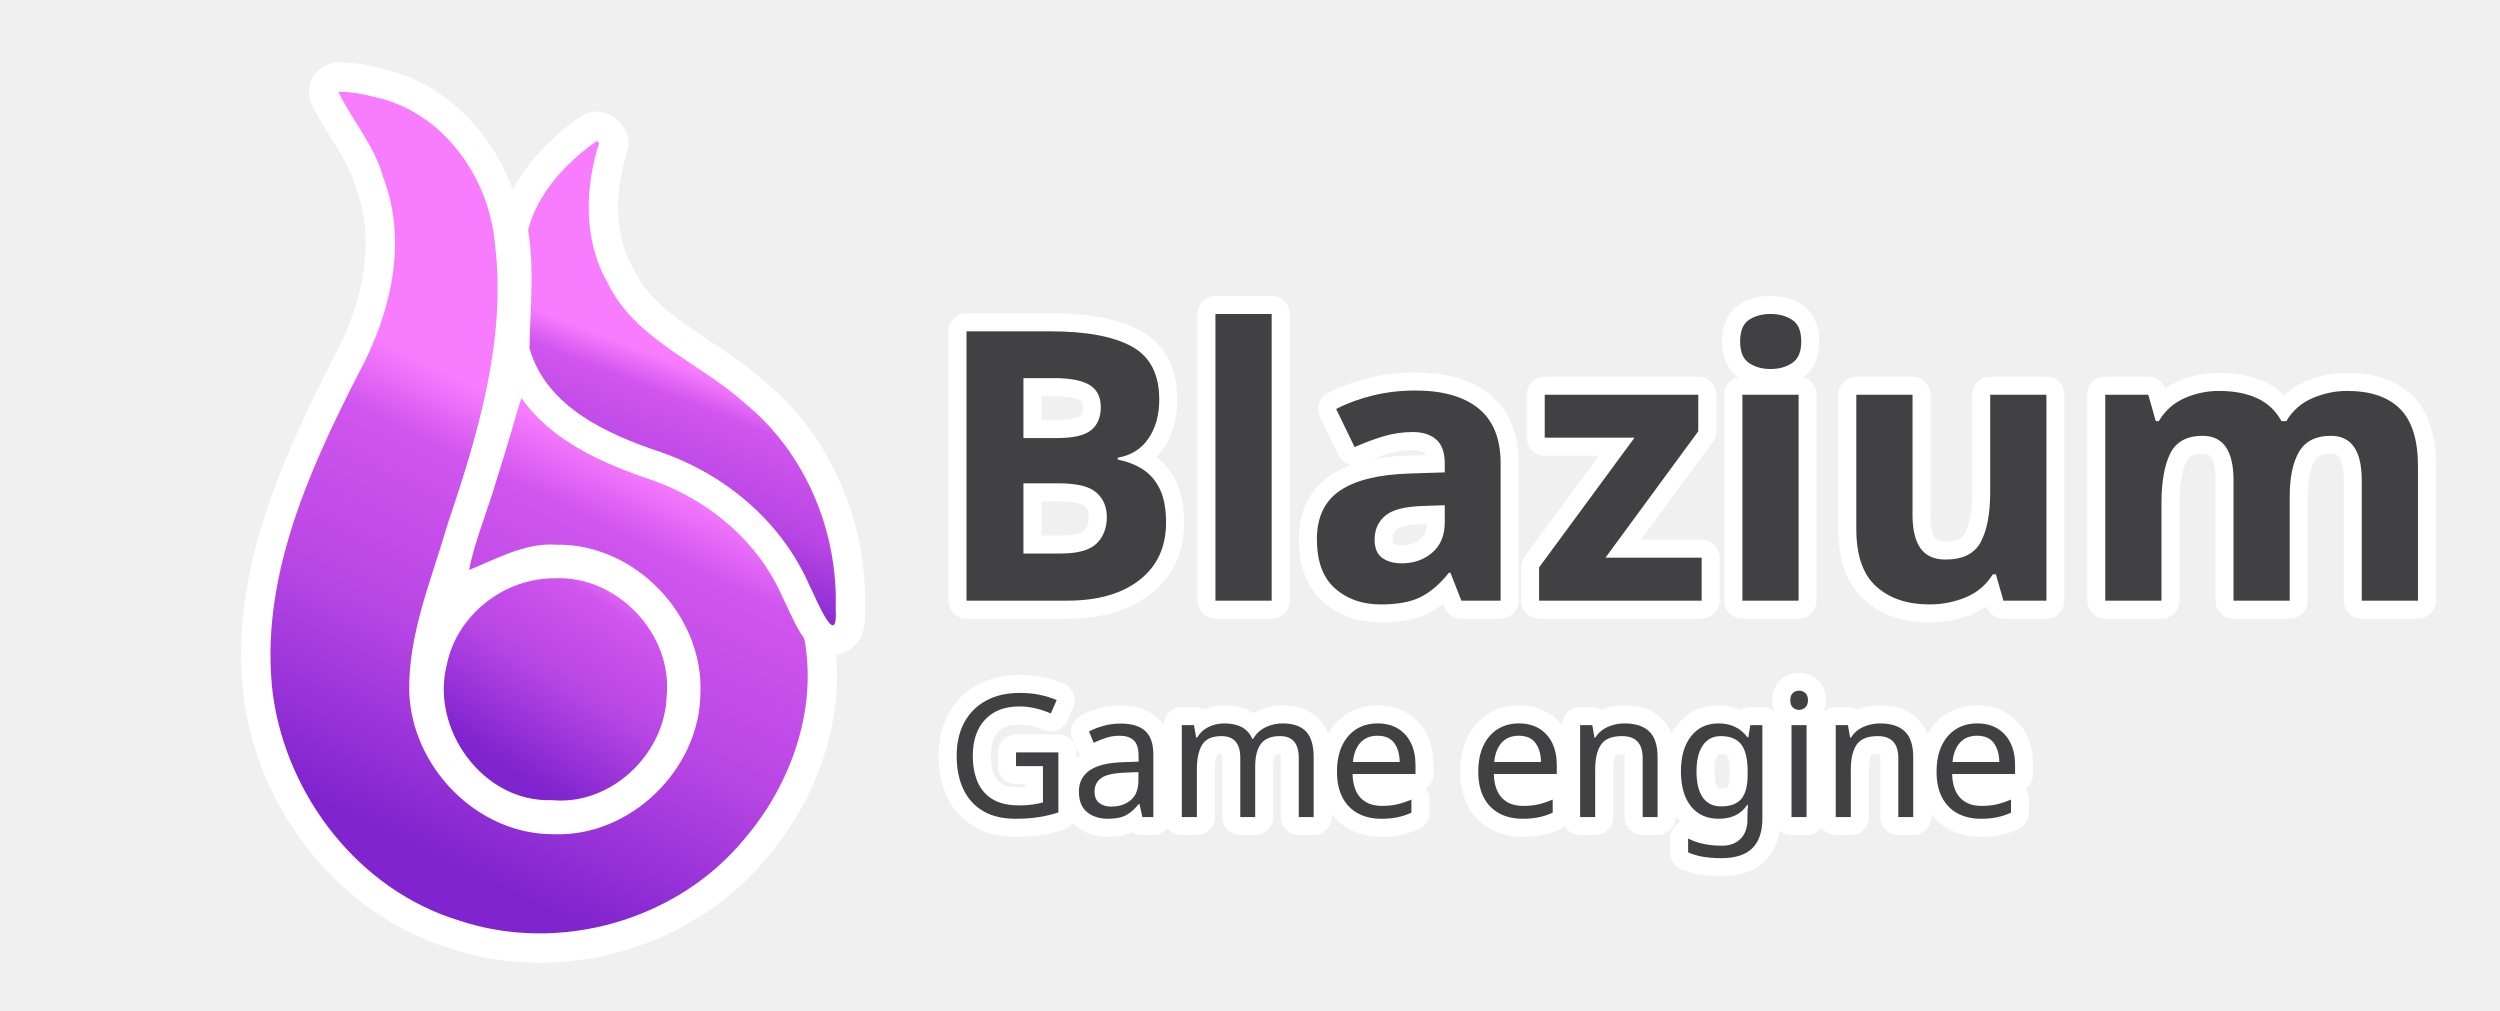
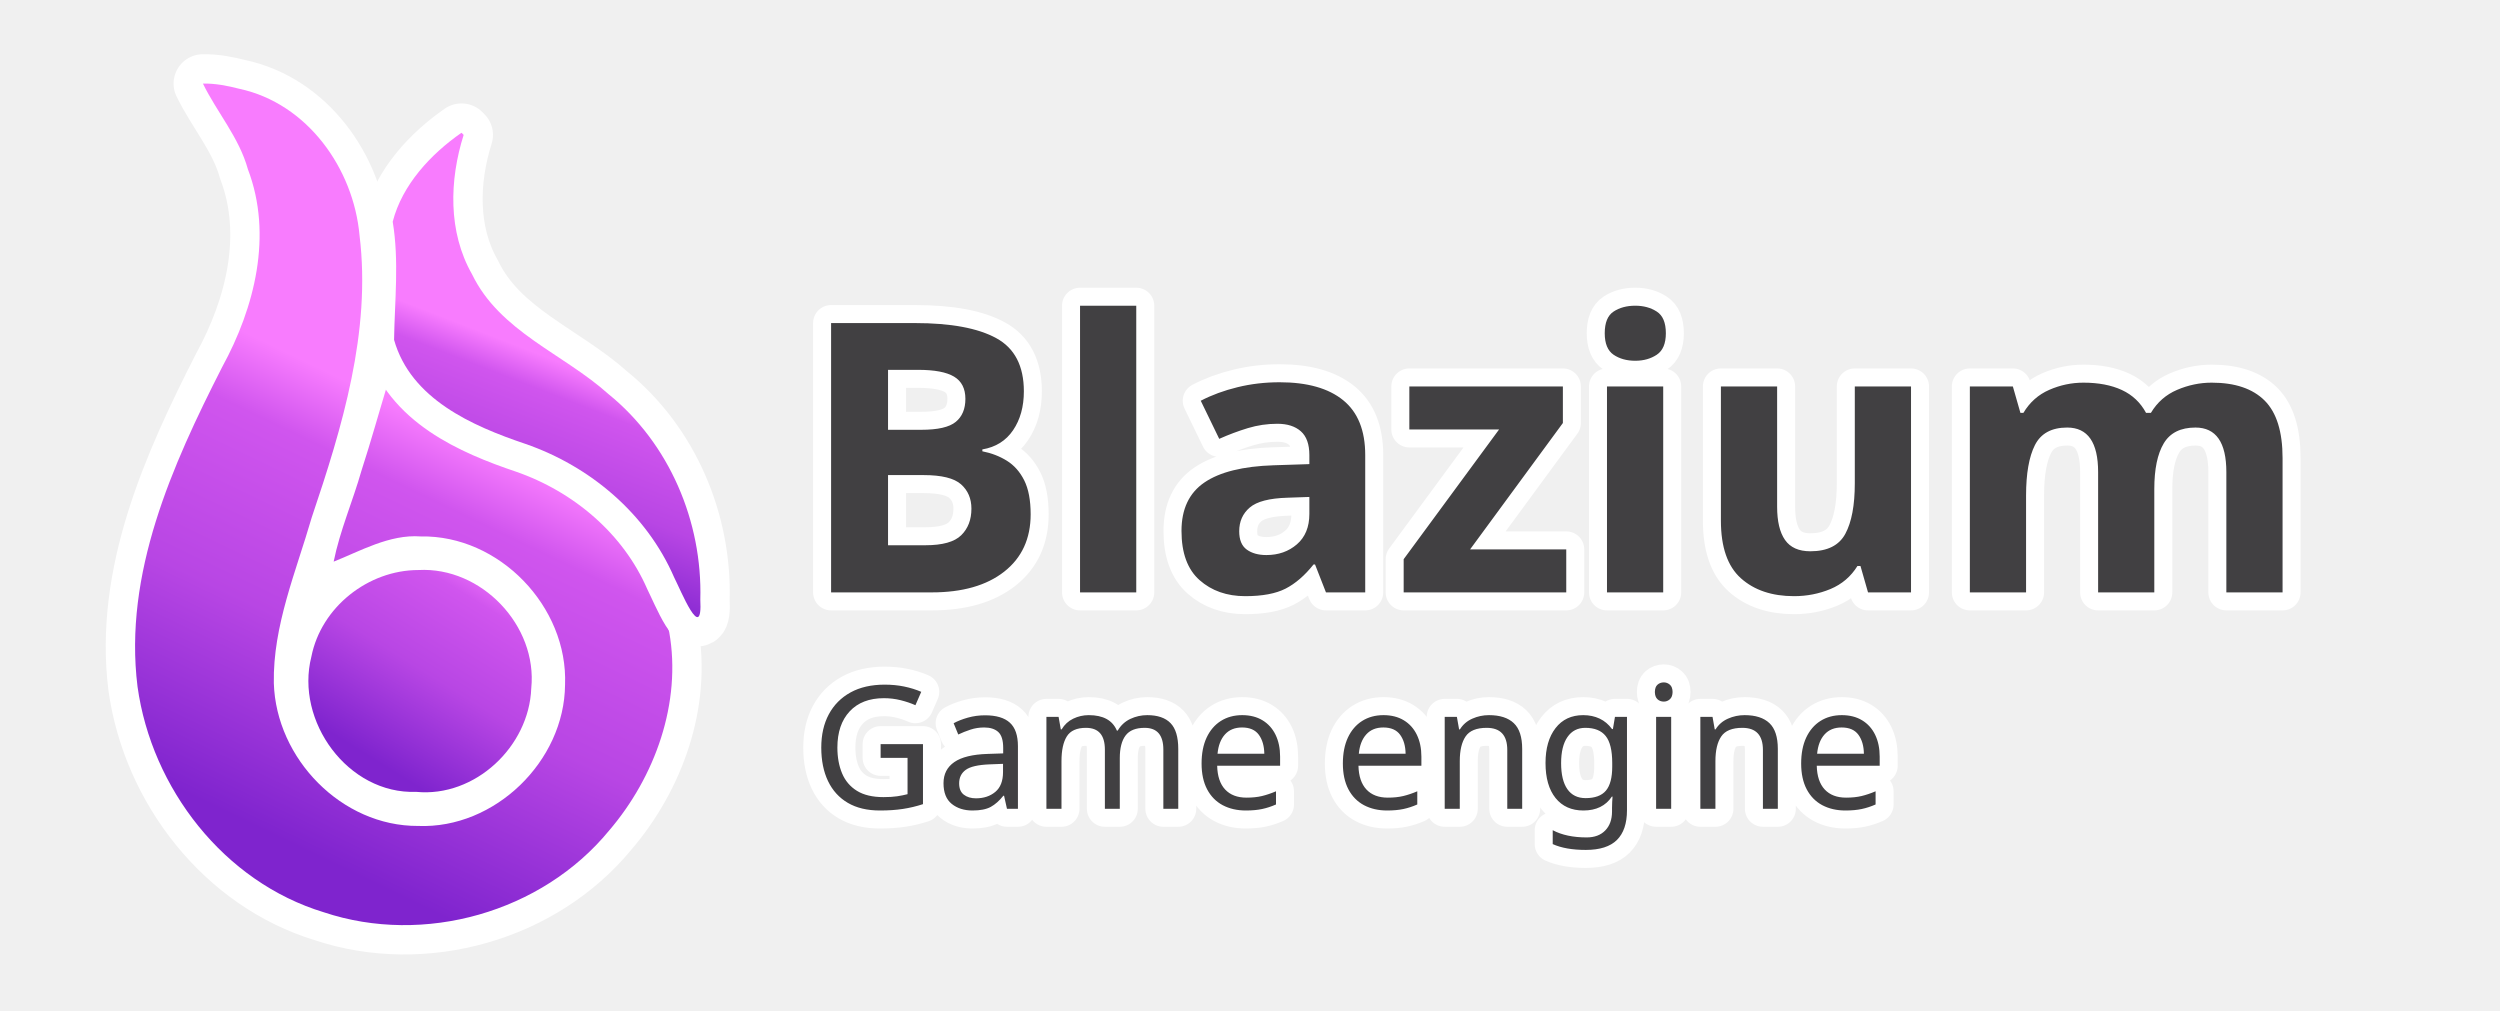
- <svg xmlns="http://www.w3.org/2000/svg" xmlns:xlink="http://www.w3.org/1999/xlink" xml:space="preserve" width="1024" height="414">
+ <svg xmlns="http://www.w3.org/2000/svg" xmlns:xlink="http://www.w3.org/1999/xlink" width="1024" height="414">
  <defs>
    <linearGradient id="c">
      <stop offset=".045" stop-color="#7f24ce" />
      <stop offset=".468" stop-color="#b846e4" />
      <stop offset=".825" stop-color="#d055ee" />
      <stop offset="1" stop-color="#f87cfe" />
    </linearGradient>
    <linearGradient id="b">
      <stop offset=".045" stop-color="#7f24ce" />
      <stop offset=".478" stop-color="#b846e4" />
      <stop offset=".848" stop-color="#d055ee" />
      <stop offset="1" stop-color="#f87cfe" />
    </linearGradient>
    <linearGradient id="a">
      <stop offset=".045" stop-color="#7f24ce" />
      <stop offset=".468" stop-color="#b846e4" />
      <stop offset=".848" stop-color="#d055ee" />
      <stop offset="1" stop-color="#f87cfe" />
    </linearGradient>
-     <linearGradient xlink:href="#a" id="f" x1="635.831" x2="721.822" y1="589.778" y2="368.408" gradientTransform="translate(-23.58 17.032)scale(.3755)" gradientUnits="userSpaceOnUse" />
-     <linearGradient xlink:href="#b" id="e" x1="269.585" x2="488.27" y1="847.204" y2="393.079" gradientTransform="translate(-23.58 17.032)scale(.3755)" gradientUnits="userSpaceOnUse" />
+     <linearGradient xlink:href="#a" id="g" x1="635.831" x2="721.822" y1="589.778" y2="368.408" gradientTransform="translate(-23.58 17.032)scale(.3755)" gradientUnits="userSpaceOnUse" />
+     <linearGradient xlink:href="#b" id="f" x1="269.585" x2="488.27" y1="847.204" y2="393.079" gradientTransform="translate(-23.58 17.032)scale(.3755)" gradientUnits="userSpaceOnUse" />
    <linearGradient xlink:href="#c" id="d" x1="496.519" x2="635.831" y1="813.477" y2="589.778" gradientTransform="translate(-23.58 17.032)scale(.3755)" gradientUnits="userSpaceOnUse" />
  </defs>
-   <g stroke="#fff" stroke-linejoin="round">
-     <path fill="url(#d)" stroke-linecap="round" stroke-width="24.032" d="m 171.383,233.485 c 25.804,-1.42 48.862,22.764 46.218,48.475 -0.887,23.806 -23.009,44.734 -47.117,42.387 -28.001,1.028 -49.673,-29.016 -42.942,-55.389 4,-20.293 23.305,-35.468 43.84,-35.474 z" paint-order="markers stroke fill" style="mix-blend-mode:normal" transform="translate(55.459 3.385)" />
-     <path fill="url(#e)" stroke-linecap="round" stroke-width="24.032" d="m 83.117,34.229 c 5.64,11.591 14.848,22.131 18.413,35.067 10.281,26.95 2.82,56.663 -10.558,81.098 -20.491,40.237 -40.378,84.604 -34.646,130.82 5.79,41.75 35.465,80.06 76.31,92.455 41,13.686 89.303,0.054 116.792,-33.404 18.862,-21.989 29.846,-52.452 24.677,-81.403 -7.864,-32.19 -32.948,-58.979 -64.674,-68.674 -19.224,-6.423 -38.176,-16.029 -50.849,-32.3 -3.153,10.351 -6.735,23.249 -10.496,34.802 -3.55,12.511 -8.861,24.653 -11.42,37.359 10.527,-4.14 22.878,-11.287 35.646,-10.322 32.138,-0.623 60.402,28.735 59.133,60.77 -0.259,31.284 -28.775,59.065 -60.204,57.811 -31.309,0.142 -58.144,-27.571 -59.081,-58.49 -0.429,-23.462 9.107,-45.683 15.538,-67.909 12.45,-36.9 24.386,-76.078 19.574,-115.44 C 144.821,69.001 125.865,42.37 98.079,36.381 93.196,35.123 88.182,34.131 83.117,34.229 Z" paint-order="markers stroke fill" style="mix-blend-mode:normal" transform="translate(55.459 3.385)" />
-     <path fill="url(#f)" stroke-linecap="round" stroke-width="24.032" d="m 189.029,54.376 c -12.594,8.747 -24.293,21.347 -28.176,36.441 2.671,16.027 0.802,32.396 0.56,48.396 6.855,24.185 31.904,35.215 53.723,42.575 26.602,9.179 49.674,28.651 60.99,54.695 2.64,5.145 11.718,27.604 10.722,9.111 0.905,-31.9 -12.663,-63.969 -37.636,-84.196 -18.439,-16.556 -44.487,-25.509 -55.88,-49.096 -9.866,-17.307 -9.282,-38.517 -3.42,-57.042 l -0.442,-0.442 z" paint-order="markers stroke fill" style="mix-blend-mode:normal" transform="translate(55.459 3.385)" />
-     <g fill="#414042" stroke-width="14" font-family="'Inter Alia'" paint-order="stroke fill markers">
-       <text xml:space="preserve" x="413.602" y="245.49" font-size="12" font-weight="700" style="-inkscape-font-specification:&quot;Inter Alia, Bold&quot;;font-variant-ligatures:normal;font-variant-caps:normal;font-variant-numeric:normal;font-variant-east-asian:normal;text-align:start" transform="translate(-53.729 -12.58)scale(1.05342)">
-         <tspan x="413.602" y="245.49" font-size="146.667" style="-inkscape-font-specification:&quot;Inter Alia, Bold&quot;;font-variant-ligatures:normal;font-variant-caps:normal;font-variant-numeric:normal;font-variant-east-asian:normal">Blazium</tspan>
-       </text>
-       <text xml:space="preserve" x="418.92" y="329.631" font-size="80" font-weight="500" style="-inkscape-font-specification:&quot;Inter Alia, Medium&quot;;font-variant-ligatures:normal;font-variant-caps:normal;font-variant-numeric:normal;font-variant-east-asian:normal;text-align:start" transform="translate(-53.729 -12.58)scale(1.05342)">
-         <tspan x="418.92" y="329.631" font-size="66.667" font-weight="400" style="-inkscape-font-specification:&quot;Inter Alia, Normal&quot;;font-variant-ligatures:normal;font-variant-caps:normal;font-variant-numeric:normal;font-variant-east-asian:normal">Game engine</tspan>
-       </text>
-     </g>
+   <path fill="url(#d)" stroke="#fff" stroke-linecap="round" stroke-linejoin="round" stroke-width="24.032" d="m 171.383,233.485 c 25.804,-1.42 48.862,22.764 46.218,48.475 -0.887,23.806 -23.009,44.734 -47.117,42.387 -28.001,1.028 -49.673,-29.016 -42.942,-55.389 4,-20.293 23.305,-35.468 43.84,-35.474 z" paint-order="markers stroke fill" style="mix-blend-mode:normal" />
+   <path fill="url(#f)" stroke="#fff" stroke-linecap="round" stroke-linejoin="round" stroke-width="24.032" d="m 83.117,34.229 c 5.64,11.591 14.848,22.131 18.413,35.067 10.281,26.95 2.82,56.663 -10.558,81.098 -20.491,40.237 -40.378,84.604 -34.646,130.82 5.79,41.75 35.465,80.06 76.31,92.455 41,13.686 89.303,0.054 116.792,-33.404 18.862,-21.989 29.846,-52.452 24.677,-81.403 -7.864,-32.19 -32.948,-58.979 -64.674,-68.674 -19.224,-6.423 -38.176,-16.029 -50.849,-32.3 -3.153,10.351 -6.735,23.249 -10.496,34.802 -3.55,12.511 -8.861,24.653 -11.42,37.359 10.527,-4.14 22.878,-11.287 35.646,-10.322 32.138,-0.623 60.402,28.735 59.133,60.77 -0.259,31.284 -28.775,59.065 -60.204,57.811 -31.309,0.142 -58.144,-27.571 -59.081,-58.49 -0.429,-23.462 9.107,-45.683 15.538,-67.909 12.45,-36.9 24.386,-76.078 19.574,-115.44 C 144.821,69.001 125.865,42.37 98.079,36.381 93.196,35.123 88.182,34.131 83.117,34.229 Z" paint-order="markers stroke fill" style="mix-blend-mode:normal" />
+   <path fill="url(#g)" stroke="#fff" stroke-linecap="round" stroke-linejoin="round" stroke-width="24.032" d="m 189.029,54.376 c -12.594,8.747 -24.293,21.347 -28.176,36.441 2.671,16.027 0.802,32.396 0.56,48.396 6.855,24.185 31.904,35.215 53.723,42.575 26.602,9.179 49.674,28.651 60.99,54.695 2.64,5.145 11.718,27.604 10.722,9.111 0.905,-31.9 -12.663,-63.969 -37.636,-84.196 -18.439,-16.556 -44.487,-25.509 -55.88,-49.096 -9.866,-17.307 -9.282,-38.517 -3.42,-57.042 l -0.442,-0.442 z" paint-order="markers stroke fill" style="mix-blend-mode:normal" />
+   <g fill="#414042" stroke="#fff" stroke-linejoin="round" stroke-width="14" font-family="'Inter Alia'" paint-order="stroke fill markers">
+     <text xml:space="preserve" x="413.602" y="245.49" font-size="12" font-weight="700" style="-inkscape-font-specification:&quot;Inter Alia, Bold&quot;;font-variant-ligatures:normal;font-variant-caps:normal;font-variant-numeric:normal;font-variant-east-asian:normal;text-align:start" transform="translate(-109.188 -15.965)scale(1.05342)">
+       <tspan x="413.602" y="245.49" font-size="146.667" style="-inkscape-font-specification:&quot;Inter Alia, Bold&quot;;font-variant-ligatures:normal;font-variant-caps:normal;font-variant-numeric:normal;font-variant-east-asian:normal">Blazium</tspan>
+     </text>
+     <text xml:space="preserve" x="418.92" y="329.631" font-size="80" font-weight="500" style="-inkscape-font-specification:&quot;Inter Alia, Medium&quot;;font-variant-ligatures:normal;font-variant-caps:normal;font-variant-numeric:normal;font-variant-east-asian:normal;text-align:start" transform="translate(-109.188 -15.965)scale(1.05342)">
+       <tspan x="418.92" y="329.631" font-size="66.667" font-weight="400" style="-inkscape-font-specification:&quot;Inter Alia, Normal&quot;;font-variant-ligatures:normal;font-variant-caps:normal;font-variant-numeric:normal;font-variant-east-asian:normal">Game engine</tspan>
+     </text>
  </g>
</svg>
